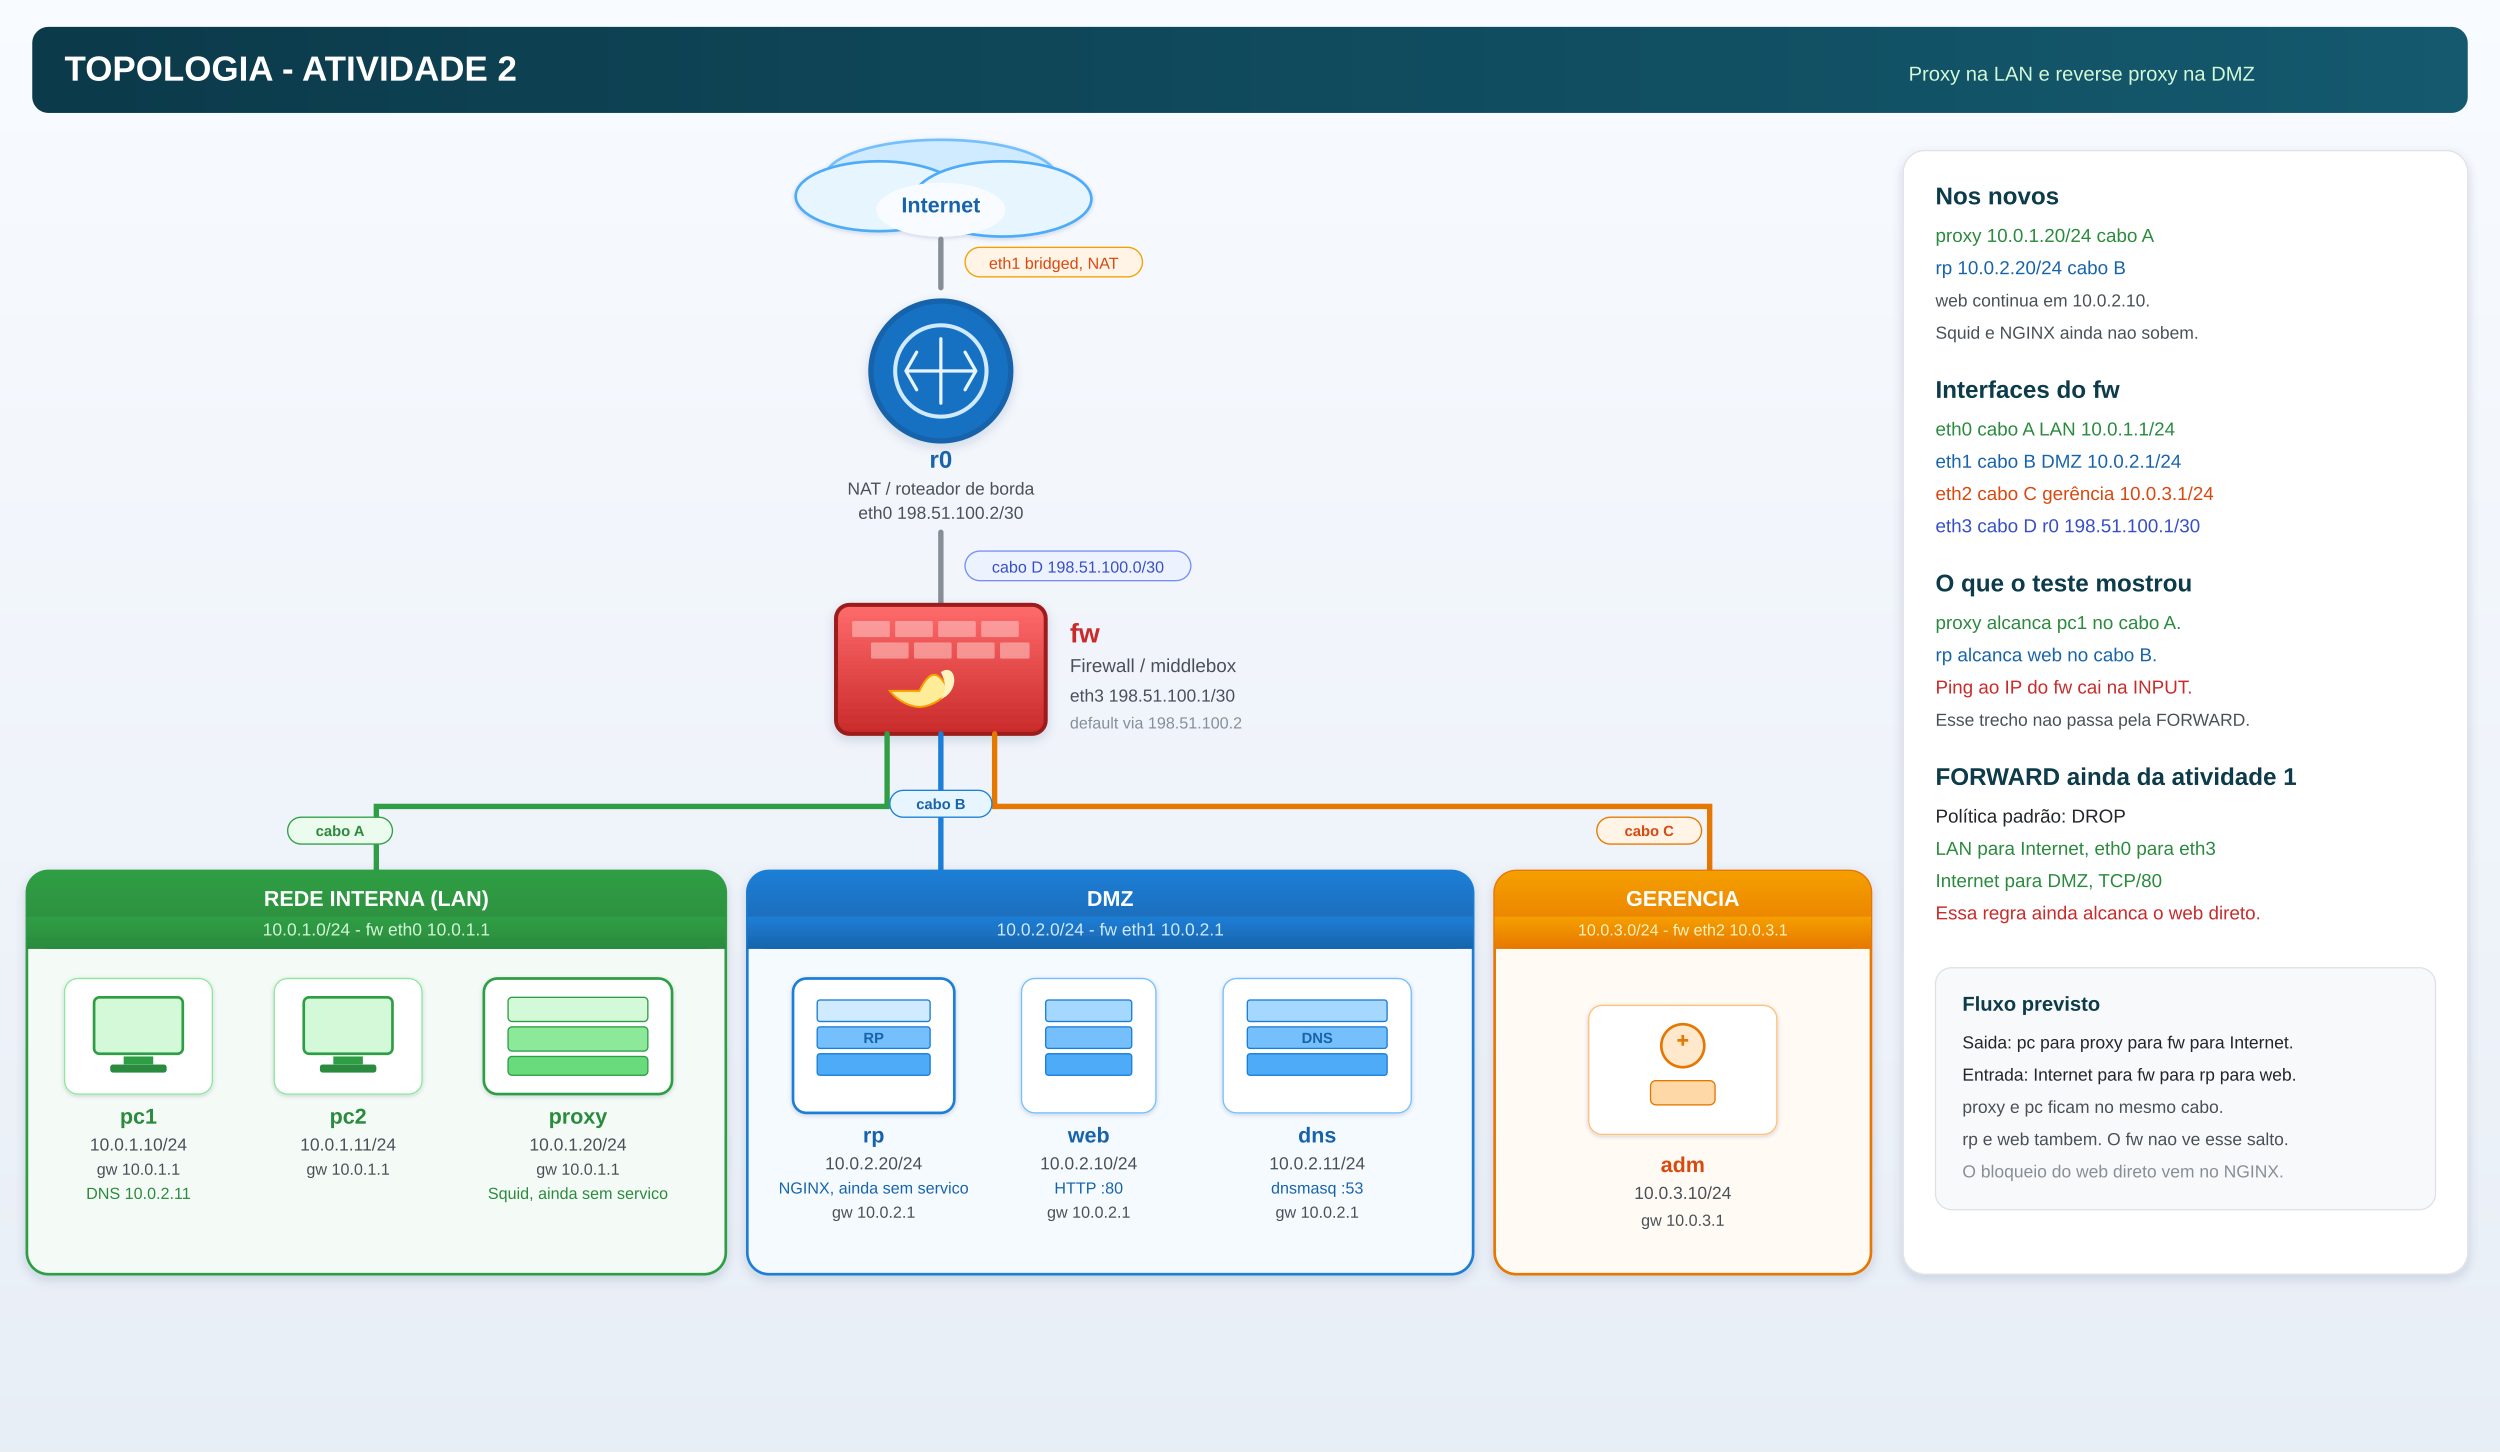
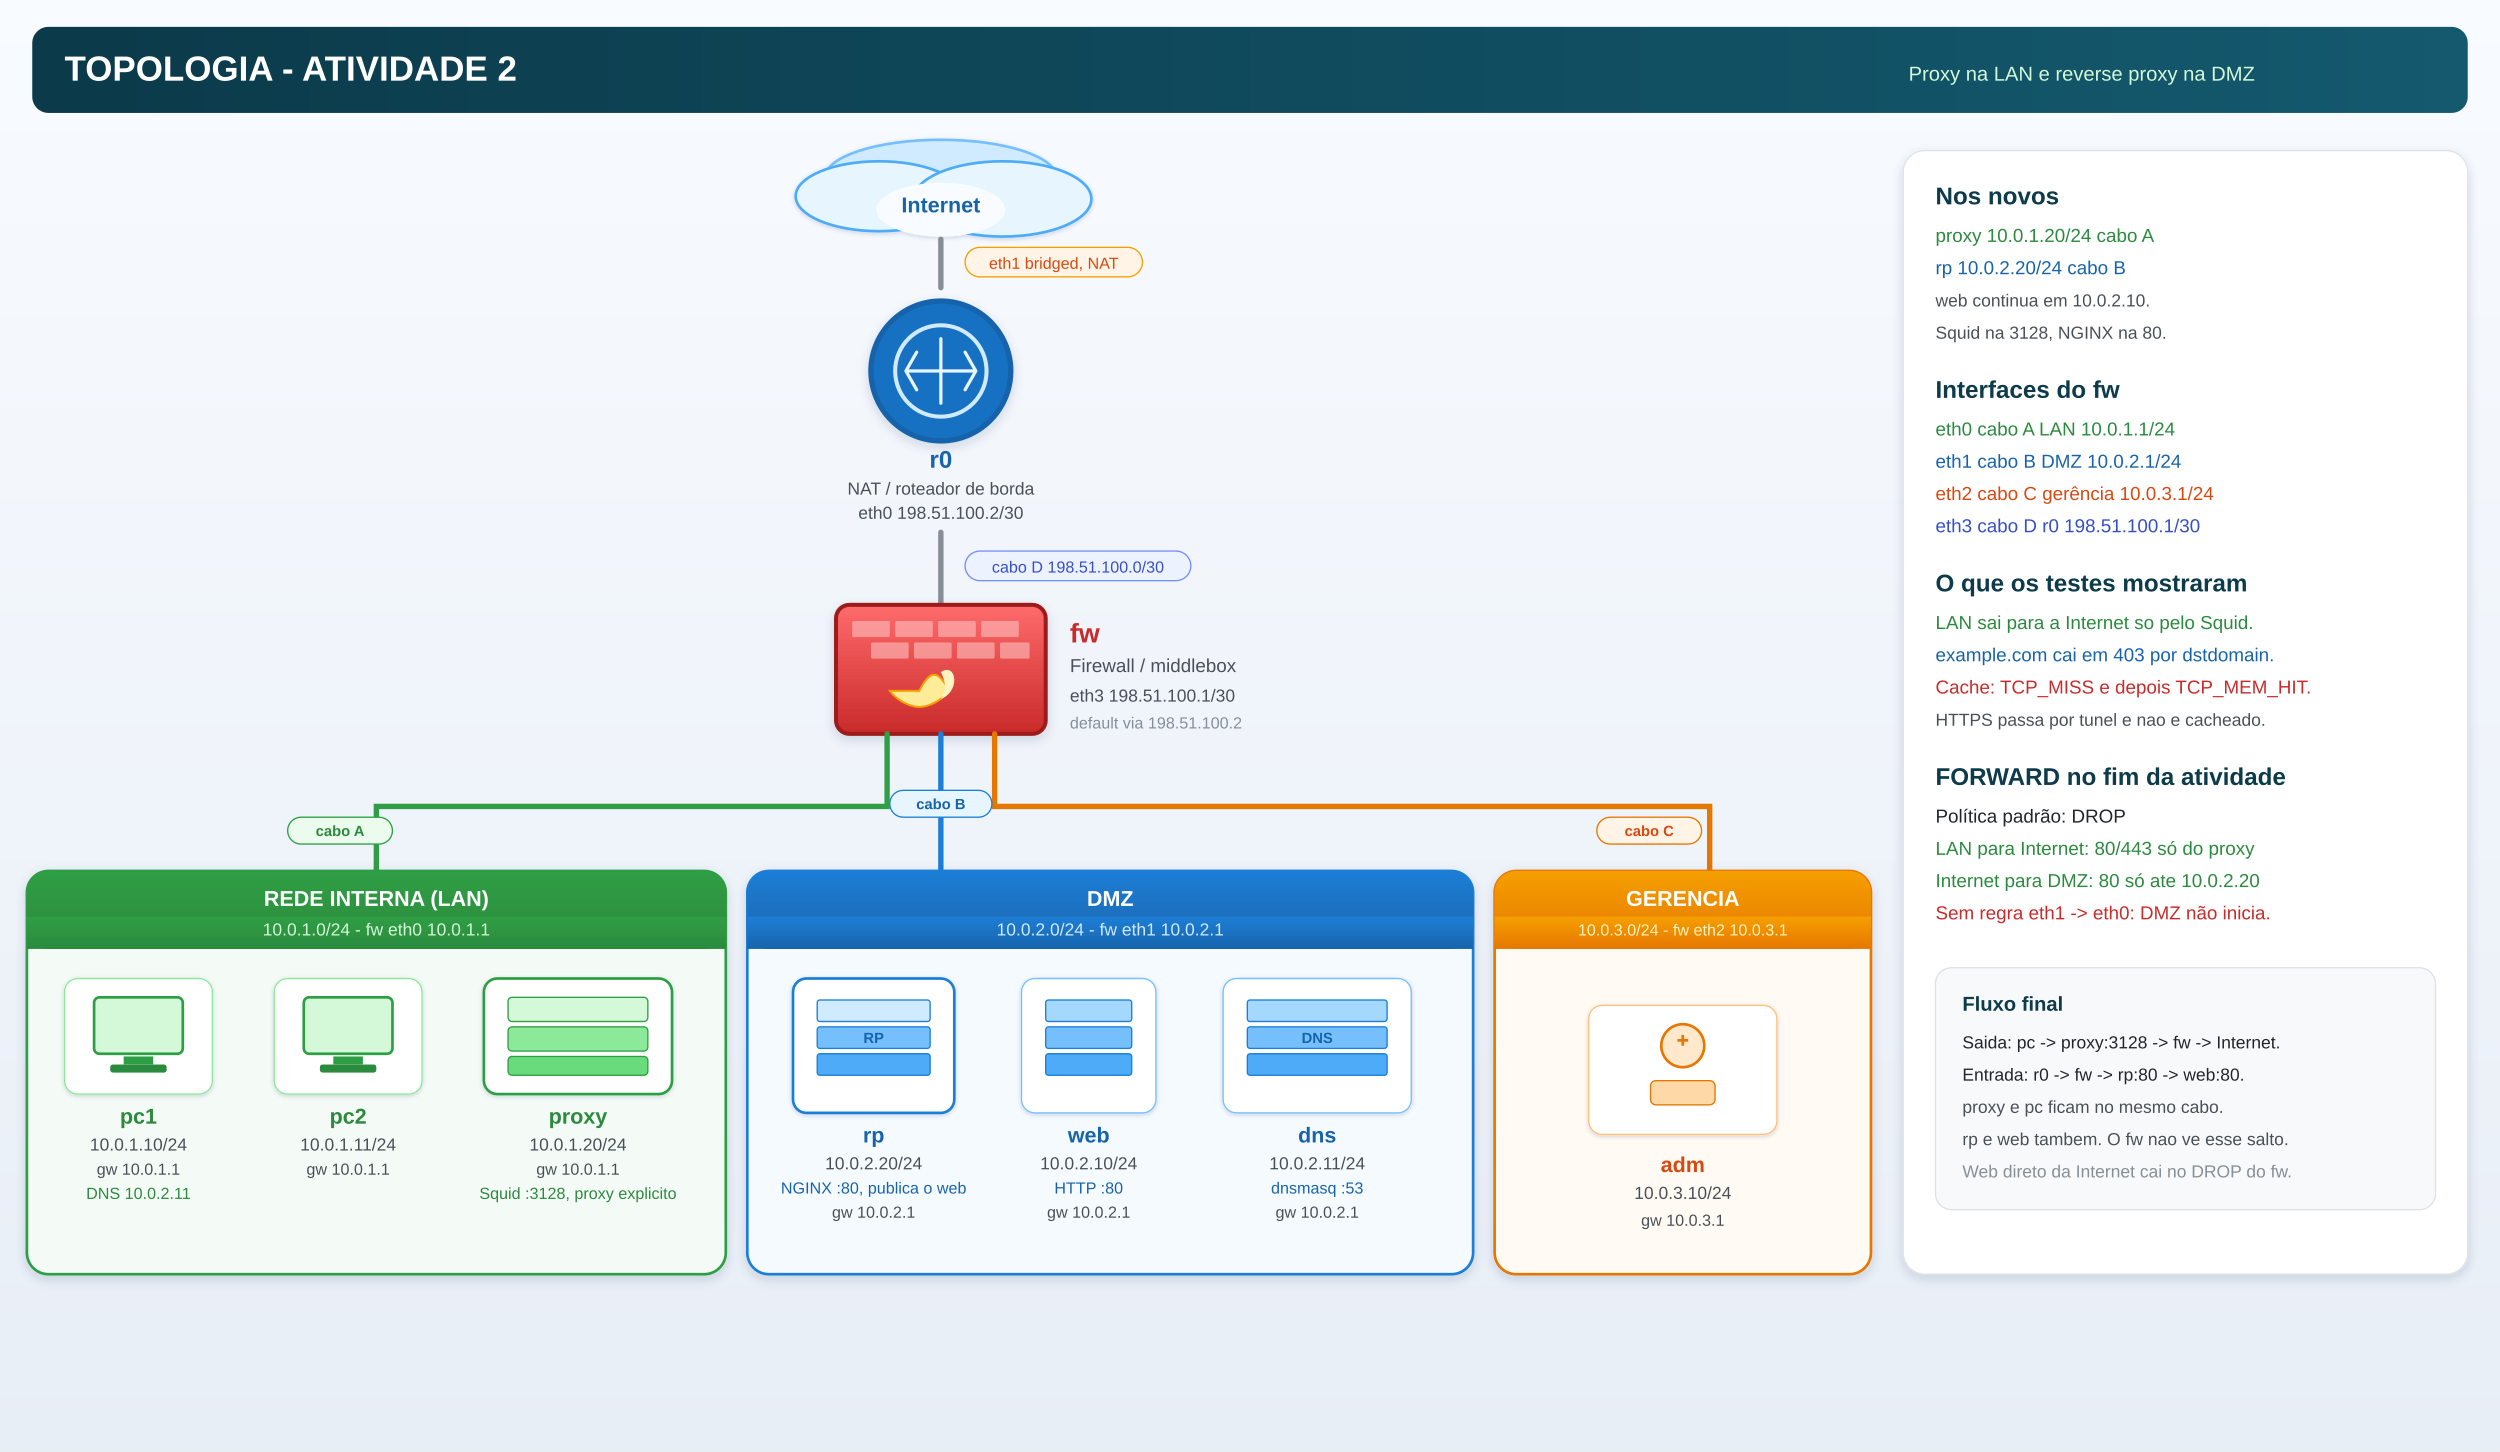
<svg xmlns="http://www.w3.org/2000/svg" width="1860" height="1080" viewBox="0 0 1860 1080">
  <defs>
    <linearGradient id="page" x1="0" y1="0" x2="0" y2="1">
      <stop offset="0" stop-color="#f8fbff" />
      <stop offset="1" stop-color="#e8eef6" />
    </linearGradient>
    <linearGradient id="head" x1="0" y1="0" x2="1" y2="0">
      <stop offset="0" stop-color="#0b3a4a" />
      <stop offset="1" stop-color="#14596e" />
    </linearGradient>
    <linearGradient id="fwg" x1="0" y1="0" x2="0" y2="1">
      <stop offset="0" stop-color="#ff6b6b" />
      <stop offset="1" stop-color="#c92a2a" />
    </linearGradient>
    <linearGradient id="lanH" x1="0" y1="0" x2="0" y2="1">
      <stop offset="0" stop-color="#2f9e44" />
      <stop offset="1" stop-color="#2b8a3e" />
    </linearGradient>
    <linearGradient id="dmzH" x1="0" y1="0" x2="0" y2="1">
      <stop offset="0" stop-color="#1c7ed6" />
      <stop offset="1" stop-color="#1864ab" />
    </linearGradient>
    <linearGradient id="mgH" x1="0" y1="0" x2="0" y2="1">
      <stop offset="0" stop-color="#f59f00" />
      <stop offset="1" stop-color="#e67700" />
    </linearGradient>
    <filter id="soft" x="-20%" y="-20%" width="140%" height="150%">
      <feDropShadow dx="0" dy="3" stdDeviation="4" flood-color="#1a365d" flood-opacity="0.16" />
    </filter>
    <filter id="tiny" x="-30%" y="-30%" width="160%" height="170%">
      <feDropShadow dx="0" dy="1" stdDeviation="1.5" flood-color="#1a365d" flood-opacity="0.18" />
    </filter>
  </defs>
  <rect width="1860" height="1080" fill="url(#page)" />
  <rect x="24" y="20" width="1812" height="64" rx="12" fill="url(#head)" />
  <text x="48" y="60" fill="#ffffff" font-family="Segoe UI, Arial, sans-serif" font-size="26" font-weight="700">TOPOLOGIA - ATIVIDADE 2</text>
  <text x="1420" y="60" fill="#d3f9d8" font-family="Segoe UI, Arial, sans-serif" font-size="15">Proxy na LAN e reverse proxy na DMZ</text>
  <g filter="url(#tiny)">
    <ellipse cx="700" cy="132" rx="86" ry="28" fill="#d0ebff" stroke="#74c0fc" stroke-width="2" />
    <ellipse cx="654" cy="146" rx="62" ry="26" fill="#e7f5ff" stroke="#4dabf7" stroke-width="2" />
    <ellipse cx="746" cy="148" rx="66" ry="28" fill="#e7f5ff" stroke="#4dabf7" stroke-width="2" />
    <ellipse cx="700" cy="156" rx="48" ry="20" fill="#f8fbff" />
  </g>
  <text x="700" y="158" text-anchor="middle" fill="#1864ab" font-family="Segoe UI, Arial, sans-serif" font-size="16" font-weight="700">Internet</text>
  <line x1="700" y1="178" x2="700" y2="214" stroke="#868e96" stroke-width="4" stroke-linecap="round" />
  <rect x="718" y="184" width="132" height="22" rx="11" fill="#fff4e6" stroke="#f59f00" />
  <text x="784" y="200" text-anchor="middle" fill="#d9480f" font-family="Segoe UI, Arial, sans-serif" font-size="12">eth1 bridged, NAT</text>
  <g filter="url(#soft)">
    <circle cx="700" cy="276" r="52" fill="#1971c2" stroke="#1864ab" stroke-width="4" />
    <circle cx="700" cy="276" r="34" fill="none" stroke="#d0ebff" stroke-width="3" />
    <path d="M700 252 v48 M676 276 h48 M682 262 l-8 14 14 0 M718 290 l8 -14 -14 0 M682 290 l-8 -14 14 0 M718 262 l8 14 -14 0" fill="none" stroke="#e7f5ff" stroke-width="2.4" stroke-linecap="round" stroke-linejoin="round" />
  </g>
  <text x="700" y="348" text-anchor="middle" fill="#1864ab" font-family="Segoe UI, Arial, sans-serif" font-size="18" font-weight="700">r0</text>
  <text x="700" y="368" text-anchor="middle" fill="#495057" font-family="Segoe UI, Arial, sans-serif" font-size="13">NAT / roteador de borda</text>
  <text x="700" y="386" text-anchor="middle" fill="#495057" font-family="Segoe UI, Arial, sans-serif" font-size="13">eth0 198.51.100.2/30</text>
  <line x1="700" y1="396" x2="700" y2="448" stroke="#868e96" stroke-width="4" stroke-linecap="round" />
  <rect x="718" y="410" width="168" height="22" rx="11" fill="#edf2ff" stroke="#748ffc" />
  <text x="802" y="426" text-anchor="middle" fill="#364fc7" font-family="Segoe UI, Arial, sans-serif" font-size="12">cabo D  198.51.100.0/30</text>
  <g filter="url(#soft)">
    <rect x="622" y="450" width="156" height="96" rx="10" fill="url(#fwg)" stroke="#9c1d1d" stroke-width="3" />
    <g fill="#ffc9c9" opacity="0.55">
      <rect x="634" y="462" width="28" height="12" rx="1" />
      <rect x="666" y="462" width="28" height="12" rx="1" />
      <rect x="698" y="462" width="28" height="12" rx="1" />
      <rect x="730" y="462" width="28" height="12" rx="1" />
      <rect x="648" y="478" width="28" height="12" rx="1" />
      <rect x="680" y="478" width="28" height="12" rx="1" />
      <rect x="712" y="478" width="28" height="12" rx="1" />
      <rect x="744" y="478" width="22" height="12" rx="1" />
    </g>
    <path d="M684 514 c8 -16 14 -16 22 0 c-6 8 -16 12 -22 12 c-6 0 -16 -4 -22 -12 z" fill="#ffec99" stroke="#f59f00" stroke-width="1.5" />
    <path d="M700 500 c4 8 4 14 0 20 c6 -2 10 -8 10 -14 c0 -6 -4 -10 -10 -6 z" fill="#fff3bf" />
  </g>
  <text x="796" y="478" fill="#c92a2a" font-family="Segoe UI, Arial, sans-serif" font-size="20" font-weight="700">fw</text>
  <text x="796" y="500" fill="#495057" font-family="Segoe UI, Arial, sans-serif" font-size="14">Firewall / middlebox</text>
  <text x="796" y="522" fill="#495057" font-family="Segoe UI, Arial, sans-serif" font-size="13">eth3  198.51.100.1/30</text>
  <text x="796" y="542" fill="#868e96" font-family="Segoe UI, Arial, sans-serif" font-size="12">default via 198.51.100.2</text>
  <path d="M660 546 V600 H280 V648" fill="none" stroke="#2f9e44" stroke-width="4" stroke-linecap="round" />
  <path d="M700 546 V648" fill="none" stroke="#1c7ed6" stroke-width="4" stroke-linecap="round" />
  <path d="M740 546 V600 H1272 V648" fill="none" stroke="#e67700" stroke-width="4" stroke-linecap="round" />
  <rect x="214" y="608" width="78" height="20" rx="10" fill="#ebfbee" stroke="#2f9e44" />
  <text x="253" y="622" text-anchor="middle" fill="#2b8a3e" font-family="Segoe UI, Arial, sans-serif" font-size="11" font-weight="700">cabo A</text>
  <rect x="662" y="588" width="76" height="20" rx="10" fill="#e7f5ff" stroke="#1c7ed6" />
  <text x="700" y="602" text-anchor="middle" fill="#1864ab" font-family="Segoe UI, Arial, sans-serif" font-size="11" font-weight="700">cabo B</text>
  <rect x="1188" y="608" width="78" height="20" rx="10" fill="#fff4e6" stroke="#e67700" />
  <text x="1227" y="622" text-anchor="middle" fill="#d9480f" font-family="Segoe UI, Arial, sans-serif" font-size="11" font-weight="700">cabo C</text>
  <g filter="url(#soft)" font-family="Segoe UI, Arial, sans-serif">
    <rect x="20" y="648" width="520" height="300" rx="16" fill="#f4fbf6" stroke="#2f9e44" stroke-width="2" />
    <rect x="20" y="648" width="520" height="58" rx="16" fill="url(#lanH)" />
    <rect x="20" y="682" width="520" height="24" fill="url(#lanH)" />
    <text x="280" y="674" text-anchor="middle" fill="#ffffff" font-size="16" font-weight="700">REDE INTERNA (LAN)</text>
    <text x="280" y="696" text-anchor="middle" fill="#d3f9d8" font-size="13">10.0.1.0/24  -  fw eth0  10.0.1.1</text>
    <g filter="url(#tiny)">
      <rect x="48" y="728" width="110" height="86" rx="10" fill="#ffffff" stroke="#8ce99a" />
      <rect x="70" y="742" width="66" height="42" rx="4" fill="#d3f9d8" stroke="#2f9e44" stroke-width="2" />
      <rect x="92" y="786" width="22" height="6" fill="#2f9e44" />
      <rect x="82" y="792" width="42" height="6" rx="2" fill="#2b8a3e" />
    </g>
    <text x="103" y="836" text-anchor="middle" fill="#2b8a3e" font-size="16" font-weight="700">pc1</text>
    <text x="103" y="856" text-anchor="middle" fill="#495057" font-size="13">10.0.1.10/24</text>
    <text x="103" y="874" text-anchor="middle" fill="#495057" font-size="12">gw 10.0.1.1</text>
    <text x="103" y="892" text-anchor="middle" fill="#2b8a3e" font-size="12">DNS 10.0.2.11</text>
    <g filter="url(#tiny)">
      <rect x="204" y="728" width="110" height="86" rx="10" fill="#ffffff" stroke="#8ce99a" />
      <rect x="226" y="742" width="66" height="42" rx="4" fill="#d3f9d8" stroke="#2f9e44" stroke-width="2" />
      <rect x="248" y="786" width="22" height="6" fill="#2f9e44" />
      <rect x="238" y="792" width="42" height="6" rx="2" fill="#2b8a3e" />
    </g>
    <text x="259" y="836" text-anchor="middle" fill="#2b8a3e" font-size="16" font-weight="700">pc2</text>
    <text x="259" y="856" text-anchor="middle" fill="#495057" font-size="13">10.0.1.11/24</text>
    <text x="259" y="874" text-anchor="middle" fill="#495057" font-size="12">gw 10.0.1.1</text>
    <g filter="url(#tiny)">
      <rect x="360" y="728" width="140" height="86" rx="10" fill="#ffffff" stroke="#2f9e44" stroke-width="2" />
      <rect x="378" y="742" width="104" height="18" rx="3" fill="#d3f9d8" stroke="#2f9e44" />
      <rect x="378" y="764" width="104" height="18" rx="3" fill="#8ce99a" stroke="#2f9e44" />
      <rect x="378" y="786" width="104" height="14" rx="3" fill="#69db7c" stroke="#2f9e44" />
    </g>
    <text x="430" y="836" text-anchor="middle" fill="#2b8a3e" font-size="16" font-weight="700">proxy</text>
    <text x="430" y="856" text-anchor="middle" fill="#495057" font-size="13">10.0.1.20/24</text>
    <text x="430" y="874" text-anchor="middle" fill="#495057" font-size="12">gw 10.0.1.1</text>
-     <text x="430" y="892" text-anchor="middle" fill="#2b8a3e" font-size="12">Squid, ainda sem servico</text>
+     <text x="430" y="892" text-anchor="middle" fill="#2b8a3e" font-size="12">Squid :3128, proxy explicito</text>
  </g>
  <g filter="url(#soft)" font-family="Segoe UI, Arial, sans-serif">
    <rect x="556" y="648" width="540" height="300" rx="16" fill="#f5faff" stroke="#1c7ed6" stroke-width="2" />
    <rect x="556" y="648" width="540" height="58" rx="16" fill="url(#dmzH)" />
    <rect x="556" y="682" width="540" height="24" fill="url(#dmzH)" />
    <text x="826" y="674" text-anchor="middle" fill="#ffffff" font-size="16" font-weight="700">DMZ</text>
    <text x="826" y="696" text-anchor="middle" fill="#d0ebff" font-size="13">10.0.2.0/24  -  fw eth1  10.0.2.1</text>
    <g filter="url(#tiny)">
      <rect x="590" y="728" width="120" height="100" rx="10" fill="#ffffff" stroke="#1c7ed6" stroke-width="2" />
      <rect x="608" y="744" width="84" height="16" rx="2" fill="#d0ebff" stroke="#1c7ed6" />
      <rect x="608" y="764" width="84" height="16" rx="2" fill="#74c0fc" stroke="#1c7ed6" />
      <rect x="608" y="784" width="84" height="16" rx="2" fill="#4dabf7" stroke="#1c7ed6" />
      <text x="650" y="776" text-anchor="middle" fill="#1864ab" font-size="11" font-weight="700">RP</text>
    </g>
    <text x="650" y="850" text-anchor="middle" fill="#1864ab" font-size="16" font-weight="700">rp</text>
    <text x="650" y="870" text-anchor="middle" fill="#495057" font-size="13">10.0.2.20/24</text>
-     <text x="650" y="888" text-anchor="middle" fill="#1864ab" font-size="12">NGINX, ainda sem servico</text>
+     <text x="650" y="888" text-anchor="middle" fill="#1864ab" font-size="12">NGINX :80, publica o web</text>
    <text x="650" y="906" text-anchor="middle" fill="#495057" font-size="12">gw 10.0.2.1</text>
    <g filter="url(#tiny)">
      <rect x="760" y="728" width="100" height="100" rx="10" fill="#ffffff" stroke="#74c0fc" />
      <rect x="778" y="744" width="64" height="16" rx="2" fill="#a5d8ff" stroke="#1c7ed6" />
      <rect x="778" y="764" width="64" height="16" rx="2" fill="#74c0fc" stroke="#1c7ed6" />
      <rect x="778" y="784" width="64" height="16" rx="2" fill="#4dabf7" stroke="#1c7ed6" />
    </g>
    <text x="810" y="850" text-anchor="middle" fill="#1864ab" font-size="16" font-weight="700">web</text>
    <text x="810" y="870" text-anchor="middle" fill="#495057" font-size="13">10.0.2.10/24</text>
    <text x="810" y="888" text-anchor="middle" fill="#1864ab" font-size="12">HTTP :80</text>
    <text x="810" y="906" text-anchor="middle" fill="#495057" font-size="12">gw 10.0.2.1</text>
    <g filter="url(#tiny)">
      <rect x="910" y="728" width="140" height="100" rx="10" fill="#ffffff" stroke="#74c0fc" />
      <rect x="928" y="744" width="104" height="16" rx="2" fill="#a5d8ff" stroke="#1c7ed6" />
      <rect x="928" y="764" width="104" height="16" rx="2" fill="#74c0fc" stroke="#1c7ed6" />
      <rect x="928" y="784" width="104" height="16" rx="2" fill="#4dabf7" stroke="#1c7ed6" />
      <text x="980" y="776" text-anchor="middle" fill="#1864ab" font-size="11" font-weight="700">DNS</text>
    </g>
    <text x="980" y="850" text-anchor="middle" fill="#1864ab" font-size="16" font-weight="700">dns</text>
    <text x="980" y="870" text-anchor="middle" fill="#495057" font-size="13">10.0.2.11/24</text>
    <text x="980" y="888" text-anchor="middle" fill="#1864ab" font-size="12">dnsmasq :53</text>
    <text x="980" y="906" text-anchor="middle" fill="#495057" font-size="12">gw 10.0.2.1</text>
  </g>
  <g filter="url(#soft)" font-family="Segoe UI, Arial, sans-serif">
    <rect x="1112" y="648" width="280" height="300" rx="16" fill="#fffaf3" stroke="#e67700" stroke-width="2" />
    <rect x="1112" y="648" width="280" height="58" rx="16" fill="url(#mgH)" />
    <rect x="1112" y="682" width="280" height="24" fill="url(#mgH)" />
    <text x="1252" y="674" text-anchor="middle" fill="#ffffff" font-size="16" font-weight="700">GERENCIA</text>
    <text x="1252" y="696" text-anchor="middle" fill="#fff3bf" font-size="12">10.0.3.0/24  -  fw eth2  10.0.3.1</text>
    <g filter="url(#tiny)">
      <rect x="1182" y="748" width="140" height="96" rx="10" fill="#ffffff" stroke="#ffc078" />
      <circle cx="1252" cy="778" r="16" fill="#ffe8cc" stroke="#e67700" stroke-width="2" />
      <path d="M1252 770 v8 M1248 774 h8" stroke="#e67700" stroke-width="2" />
      <rect x="1228" y="804" width="48" height="18" rx="4" fill="#ffd8a8" stroke="#e67700" />
    </g>
    <text x="1252" y="872" text-anchor="middle" fill="#d9480f" font-size="16" font-weight="700">adm</text>
    <text x="1252" y="892" text-anchor="middle" fill="#495057" font-size="13">10.0.3.10/24</text>
    <text x="1252" y="912" text-anchor="middle" fill="#495057" font-size="12">gw 10.0.3.1</text>
  </g>
  <g filter="url(#soft)" font-family="Segoe UI, Arial, sans-serif">
    <rect x="1416" y="112" width="420" height="836" rx="16" fill="#ffffff" stroke="#dee2e6" />
    <text x="1440" y="152" fill="#0b3a4a" font-size="18" font-weight="700">Nos novos</text>
    <text x="1440" y="180" fill="#2b8a3e" font-size="14">proxy  10.0.1.20/24  cabo A</text>
    <text x="1440" y="204" fill="#1864ab" font-size="14">rp  10.0.2.20/24  cabo B</text>
    <text x="1440" y="228" fill="#495057" font-size="13">web continua em 10.0.2.10.</text>
-     <text x="1440" y="252" fill="#495057" font-size="13">Squid e NGINX ainda nao sobem.</text>
+     <text x="1440" y="252" fill="#495057" font-size="13">Squid na 3128, NGINX na 80.</text>
    <text x="1440" y="296" fill="#0b3a4a" font-size="18" font-weight="700">Interfaces do fw</text>
    <text x="1440" y="324" fill="#2b8a3e" font-size="14">eth0  cabo A  LAN  10.0.1.1/24</text>
    <text x="1440" y="348" fill="#1864ab" font-size="14">eth1  cabo B  DMZ  10.0.2.1/24</text>
    <text x="1440" y="372" fill="#d9480f" font-size="14">eth2  cabo C  gerência  10.0.3.1/24</text>
    <text x="1440" y="396" fill="#364fc7" font-size="14">eth3  cabo D  r0  198.51.100.1/30</text>
-     <text x="1440" y="440" fill="#0b3a4a" font-size="18" font-weight="700">O que o teste mostrou</text>
-     <text x="1440" y="468" fill="#2b8a3e" font-size="14">proxy alcanca pc1 no cabo A.</text>
-     <text x="1440" y="492" fill="#1864ab" font-size="14">rp alcanca web no cabo B.</text>
-     <text x="1440" y="516" fill="#c92a2a" font-size="14">Ping ao IP do fw cai na INPUT.</text>
-     <text x="1440" y="540" fill="#495057" font-size="13">Esse trecho nao passa pela FORWARD.</text>
-     <text x="1440" y="584" fill="#0b3a4a" font-size="18" font-weight="700">FORWARD ainda da atividade 1</text>
+     <text x="1440" y="440" fill="#0b3a4a" font-size="18" font-weight="700">O que os testes mostraram</text>
+     <text x="1440" y="468" fill="#2b8a3e" font-size="14">LAN sai para a Internet so pelo Squid.</text>
+     <text x="1440" y="492" fill="#1864ab" font-size="14">example.com cai em 403 por dstdomain.</text>
+     <text x="1440" y="516" fill="#c92a2a" font-size="14">Cache: TCP_MISS e depois TCP_MEM_HIT.</text>
+     <text x="1440" y="540" fill="#495057" font-size="13">HTTPS passa por tunel e nao e cacheado.</text>
+     <text x="1440" y="584" fill="#0b3a4a" font-size="18" font-weight="700">FORWARD no fim da atividade</text>
    <text x="1440" y="612" fill="#212529" font-size="14">Política padrão: DROP</text>
-     <text x="1440" y="636" fill="#2b8a3e" font-size="14">LAN para Internet, eth0 para eth3</text>
-     <text x="1440" y="660" fill="#2b8a3e" font-size="14">Internet para DMZ, TCP/80</text>
-     <text x="1440" y="684" fill="#c92a2a" font-size="14">Essa regra ainda alcanca o web direto.</text>
+     <text x="1440" y="636" fill="#2b8a3e" font-size="14">LAN para Internet: 80/443 só do proxy</text>
+     <text x="1440" y="660" fill="#2b8a3e" font-size="14">Internet para DMZ: 80 só ate 10.0.2.20</text>
+     <text x="1440" y="684" fill="#c92a2a" font-size="14">Sem regra eth1 -&gt; eth0: DMZ não inicia.</text>
    <rect x="1440" y="720" width="372" height="180" rx="12" fill="#f8f9fa" stroke="#dee2e6" />
-     <text x="1460" y="752" fill="#0b3a4a" font-size="15" font-weight="700">Fluxo previsto</text>
-     <text x="1460" y="780" fill="#212529" font-size="13">Saida: pc para proxy para fw para Internet.</text>
-     <text x="1460" y="804" fill="#212529" font-size="13">Entrada: Internet para fw para rp para web.</text>
+     <text x="1460" y="752" fill="#0b3a4a" font-size="15" font-weight="700">Fluxo final</text>
+     <text x="1460" y="780" fill="#212529" font-size="13">Saida: pc -&gt; proxy:3128 -&gt; fw -&gt; Internet.</text>
+     <text x="1460" y="804" fill="#212529" font-size="13">Entrada: r0 -&gt; fw -&gt; rp:80 -&gt; web:80.</text>
    <text x="1460" y="828" fill="#495057" font-size="13">proxy e pc ficam no mesmo cabo.</text>
    <text x="1460" y="852" fill="#495057" font-size="13">rp e web tambem. O fw nao ve esse salto.</text>
-     <text x="1460" y="876" fill="#868e96" font-size="13">O bloqueio do web direto vem no NGINX.</text>
+     <text x="1460" y="876" fill="#868e96" font-size="13">Web direto da Internet cai no DROP do fw.</text>
  </g>
</svg>
